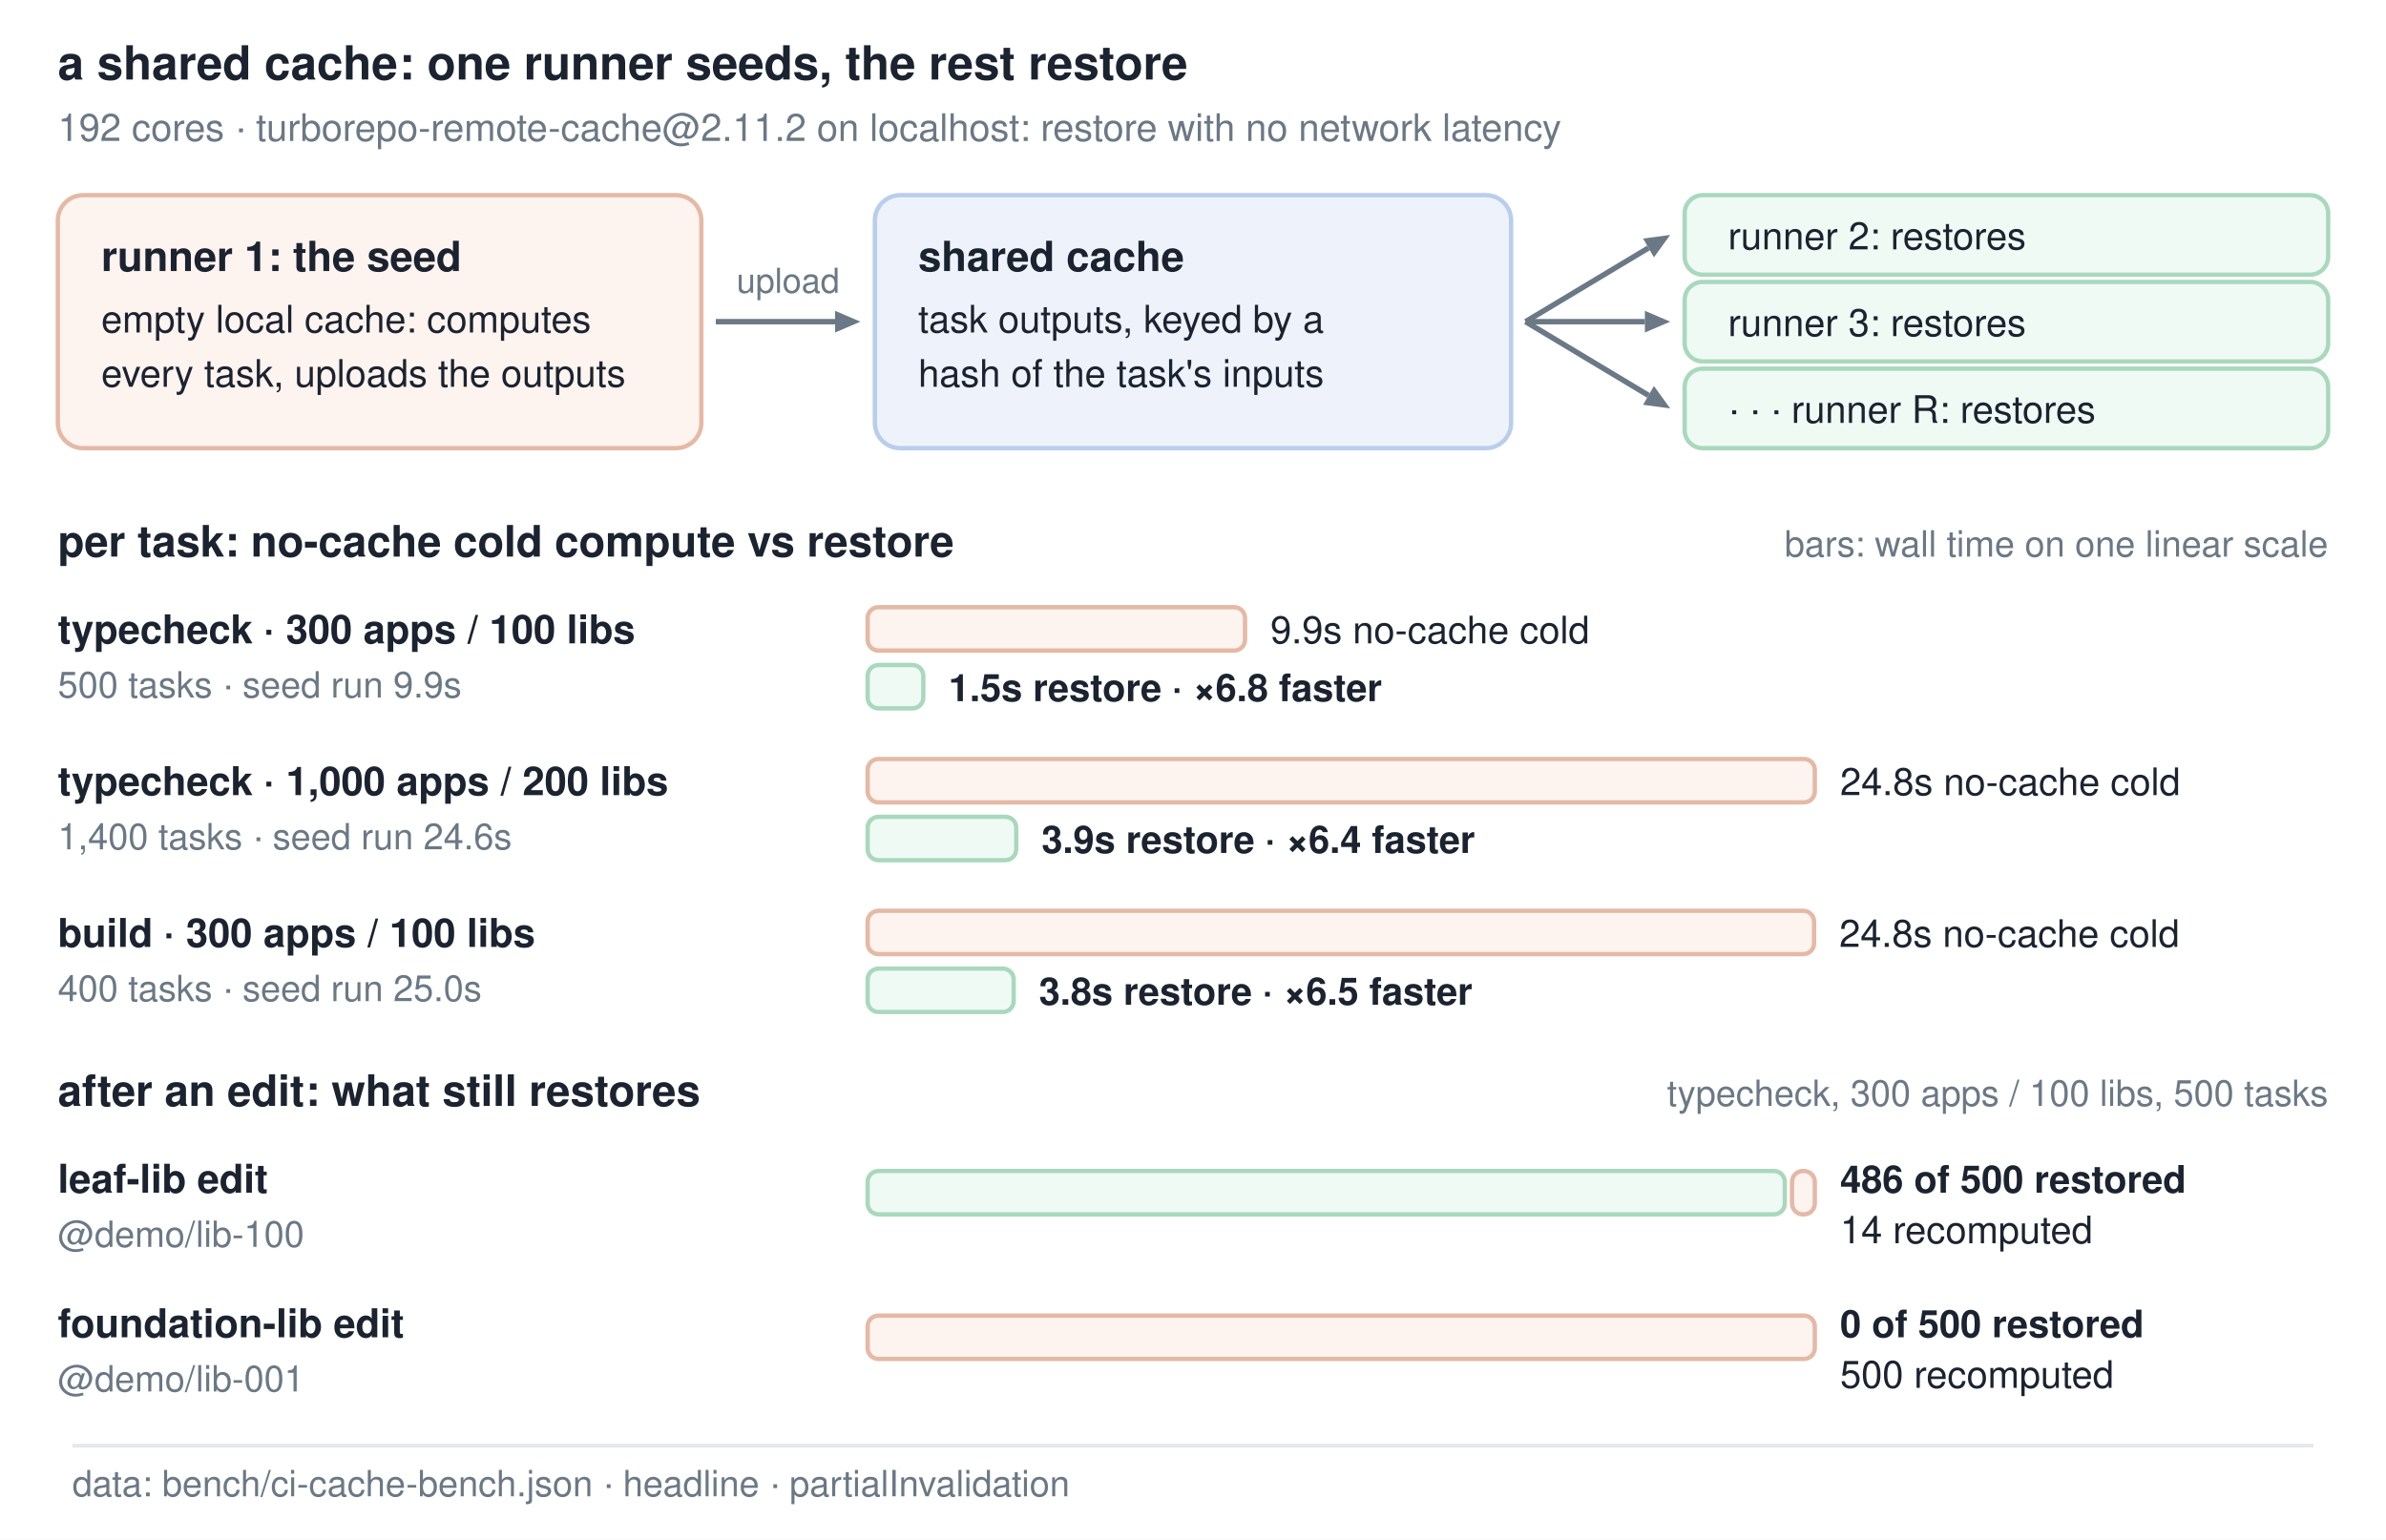
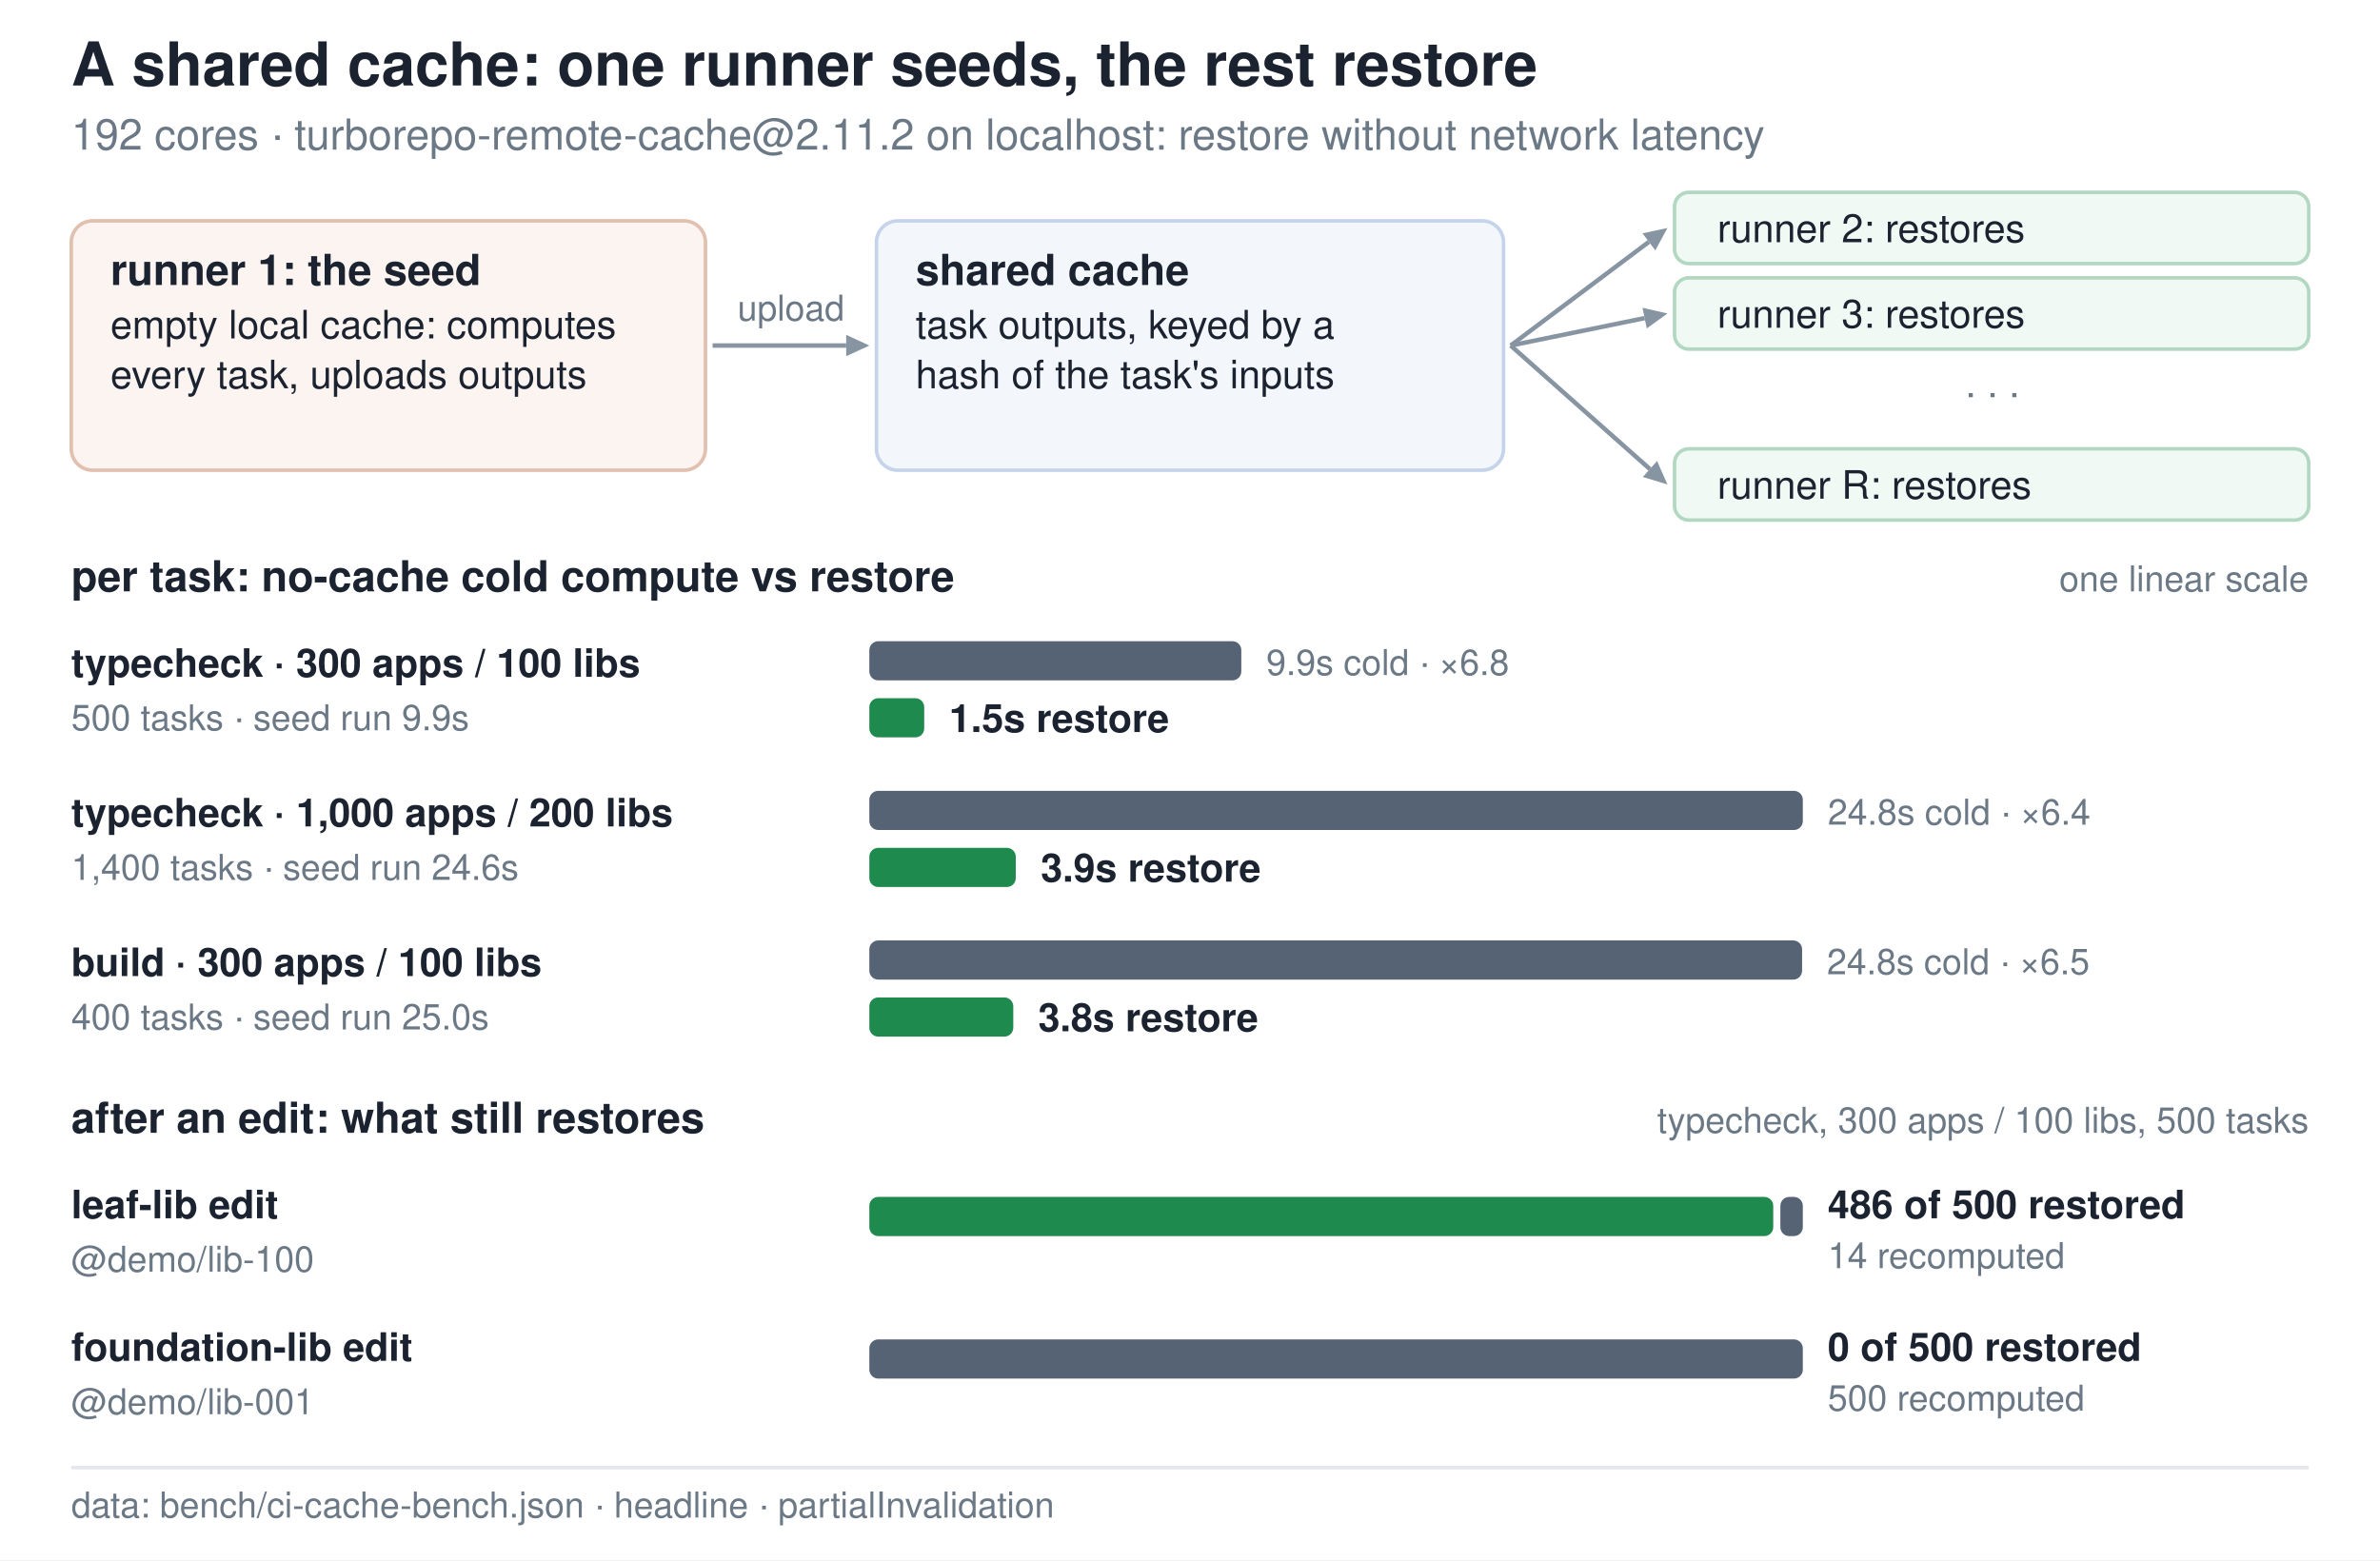
- <svg xmlns="http://www.w3.org/2000/svg" width="660" height="426" viewBox="0 0 660 426" role="img" aria-label="A shared Turborepo cache: the first runner computes every task and uploads the outputs, and every later runner with the same task inputs restores them instead of recomputing (typecheck at 300 apps: 1.5s restore versus 9.9s no-cache cold). After a leaf-lib edit 486 of 500 tasks still restore; after a foundation-lib edit 0 do." font-family="system-ui,-apple-system,Segoe UI,Helvetica,Arial,sans-serif" style="font-variant-numeric:tabular-nums">
+ <svg xmlns="http://www.w3.org/2000/svg" width="668" height="438" viewBox="0 0 668 438" role="img" aria-label="A shared Turborepo cache: the first runner computes every task and uploads the outputs, and every later runner with the same task inputs restores them instead of recomputing (typecheck at 300 apps: 1.5s restore versus 9.9s no-cache cold). After a leaf-lib edit 486 of 500 tasks still restore; after a foundation-lib edit 0 do." font-family="system-ui,-apple-system,Segoe UI,Helvetica,Arial,sans-serif" style="font-variant-numeric:tabular-nums">
  <style>@media (prefers-color-scheme: dark){
rect[fill="#ffffff"]{fill:#0d1117}
text[fill="#1c2330"]{fill:#e2e7ec}
text[fill="#6b7885"]{fill:#9aa6b1}
text[fill="#1a73e8"]{fill:#6ba3f5}
line[stroke="#e4e8ec"]{stroke:#2b333c}
rect[stroke="#e4e8ec"]{stroke:#39424c}
rect[fill="#e4e8ec"]{fill:#2b333c}
line[stroke="#6b7885"],path[stroke="#6b7885"],polyline[stroke="#6b7885"]{stroke:#8b98a4}
path[fill="#6b7885"]{fill:#8b98a4}
- rect[fill="#eef3fb"]{fill:#1f2f45}rect[stroke="#b9cdec"]{stroke:#3d5a85}
- rect[fill="#f0faf5"]{fill:#173029}rect[stroke="#a9d8bd"]{stroke:#2e6b52}
- rect[fill="#fdf3ef"]{fill:#331f18}rect[stroke="#e4b9a6"]{stroke:#7a4630}
- rect[fill="#fbf6e9"]{fill:#c9a13b;fill-opacity:.14}rect[stroke="#eee3bb"]{stroke:#7a6224}
- rect[fill="#e4b9a6"]{fill:#7a4630}
+ line[stroke="#8794a1"],path[stroke="#8794a1"],polyline[stroke="#8794a1"]{stroke:#6f7c88}
+ path[fill="#8794a1"]{fill:#6f7c88}
+ circle[stroke="#8794a1"]{stroke:#6f7c88}rect[stroke="#8794a1"]{stroke:#6f7c88}circle[fill="#8794a1"]{fill:#6f7c88}
+ rect[fill="#f3f6fb"]{fill:#172435}rect[stroke="#c5d4ea"]{stroke:#34507a}rect[fill="#c5d4ea"]{fill:#34507a}
+ rect[fill="#f1f9f4"]{fill:#13281f}rect[stroke="#b2d8c1"]{stroke:#2c6049}rect[fill="#b2d8c1"]{fill:#2c6049}
+ rect[fill="#fcf4f0"]{fill:#2b1b15}rect[stroke="#e2c0b0"]{stroke:#6c4232}rect[fill="#e2c0b0"]{fill:#6c4232}
+ rect[fill="#fbf7ea"]{fill:#2a2414}rect[stroke="#e6d8a8"]{stroke:#6e5a24}rect[fill="#e6d8a8"]{fill:#6e5a24}
+ rect[fill="#eff1f4"]{fill:#1a2029}rect[stroke="#b8c0ca"]{stroke:#465260}rect[fill="#b8c0ca"]{fill:#465260}
+ rect[fill="#e8f4f6"]{fill:#0f2529}rect[stroke="#a6d0d9"]{stroke:#2a6470}rect[fill="#a6d0d9"]{fill:#2a6470}
+ rect[fill="#3f4b5b"]{fill:#c3cfdc}
+ circle[fill="#ffffff"]{fill:#0d1117}
text[fill="#146b3a"]{fill:#5cc48c}
text[fill="#46505b"]{fill:#aab4be}
text[fill="#8f2a23"]{fill:#f0847b}
polyline[stroke="#3a4656"]{stroke:#a7b6c8}circle[fill="#3a4656"],rect[fill="#3a4656"]{fill:#a7b6c8}
text[fill="#3a4656"]{fill:#a7b6c8}
}</style>
-   <rect width="660" height="426" fill="#ffffff" />
-   <text x="16" y="22" font-size="13" fill="#1c2330" font-weight="600">a shared cache: one runner seeds, the rest restore</text>
-   <text x="16" y="39" font-size="10.5" fill="#6b7885">192 cores · turborepo-remote-cache@2.11.2 on localhost: restore with no network latency</text>
-   <rect x="16" y="54" width="178" height="70" rx="7" fill="#fdf3ef" stroke="#e4b9a6" stroke-width="1.2" />
-   <text x="28" y="75" font-size="11.5" fill="#1c2330" font-weight="600">runner 1: the seed</text>
-   <text x="28" y="92" font-size="10.5" fill="#1c2330">empty local cache: computes</text>
-   <text x="28" y="107" font-size="10.5" fill="#1c2330">every task, uploads the outputs</text>
-   <rect x="242" y="54" width="176" height="70" rx="7" fill="#eef3fb" stroke="#b9cdec" stroke-width="1.2" />
-   <text x="254" y="75" font-size="11.5" fill="#1c2330" font-weight="600">shared cache</text>
-   <text x="254" y="92" font-size="10.5" fill="#1c2330">task outputs, keyed by a</text>
-   <text x="254" y="107" font-size="10.5" fill="#1c2330">hash of the task's inputs</text>
-   <line x1="198" y1="89" x2="231" y2="89" stroke="#6b7885" stroke-width="1.5" />
-   <path d="M238 89L231 92L231 86z" fill="#6b7885" />
-   <text x="218" y="81" font-size="9.5" fill="#6b7885" text-anchor="middle">upload</text>
-   <rect x="466" y="54" width="178" height="22" rx="5" fill="#f0faf5" stroke="#a9d8bd" stroke-width="1.2" />
-   <text x="478" y="69" font-size="10.5" fill="#1c2330">runner 2: restores</text>
-   <line x1="422" y1="89" x2="456" y2="68.6" stroke="#6b7885" stroke-width="1.5" />
-   <path d="M462 65L457.5 71.2L454.5 66z" fill="#6b7885" />
-   <rect x="466" y="78" width="178" height="22" rx="5" fill="#f0faf5" stroke="#a9d8bd" stroke-width="1.2" />
-   <text x="478" y="93" font-size="10.5" fill="#1c2330">runner 3: restores</text>
-   <line x1="422" y1="89" x2="455" y2="89" stroke="#6b7885" stroke-width="1.5" />
-   <path d="M462 89L455 92L455 86z" fill="#6b7885" />
-   <rect x="466" y="102" width="178" height="22" rx="5" fill="#f0faf5" stroke="#a9d8bd" stroke-width="1.2" />
-   <text x="478" y="117" font-size="10.5" fill="#1c2330">· · · runner R: restores</text>
-   <line x1="422" y1="89" x2="456" y2="109.4" stroke="#6b7885" stroke-width="1.5" />
-   <path d="M462 113L454.5 112L457.5 106.8z" fill="#6b7885" />
-   <text x="16" y="154" font-size="12" fill="#1c2330" font-weight="600">per task: no-cache cold compute vs restore</text>
-   <text x="644" y="154" font-size="10" fill="#6b7885" text-anchor="end">bars: wall time on one linear scale</text>
-   <text x="16" y="178" font-size="11" fill="#1c2330" font-weight="600">typecheck · 300 apps / 100 libs</text>
-   <text x="16" y="193" font-size="10" fill="#6b7885">500 tasks · seed run 9.9s</text>
-   <rect x="240" y="168" width="104.4" height="12" rx="3" fill="#fdf3ef" stroke="#e4b9a6" stroke-width="1.2" />
-   <text x="351.407" y="178" font-size="10.5" fill="#1c2330">9.9s no-cache cold</text>
-   <rect x="240" y="184" width="15.4" height="12" rx="3" fill="#f0faf5" stroke="#a9d8bd" stroke-width="1.2" />
-   <text x="262.38" y="194" font-size="10.5" fill="#1c2330" font-weight="600">1.5s restore · ×6.8 faster</text>
-   <text x="16" y="220" font-size="11" fill="#1c2330" font-weight="600">typecheck · 1,000 apps / 200 libs</text>
-   <text x="16" y="235" font-size="10" fill="#6b7885">1,400 tasks · seed run 24.6s</text>
-   <rect x="240" y="210" width="262" height="12" rx="3" fill="#fdf3ef" stroke="#e4b9a6" stroke-width="1.2" />
-   <text x="509" y="220" font-size="10.5" fill="#1c2330">24.8s no-cache cold</text>
-   <rect x="240" y="226" width="41.1" height="12" rx="3" fill="#f0faf5" stroke="#a9d8bd" stroke-width="1.2" />
-   <text x="288.112" y="236" font-size="10.5" fill="#1c2330" font-weight="600">3.9s restore · ×6.4 faster</text>
-   <text x="16" y="262" font-size="11" fill="#1c2330" font-weight="600">build · 300 apps / 100 libs</text>
-   <text x="16" y="277" font-size="10" fill="#6b7885">400 tasks · seed run 25.0s</text>
-   <rect x="240" y="252" width="261.8" height="12" rx="3" fill="#fdf3ef" stroke="#e4b9a6" stroke-width="1.2" />
-   <text x="508.768" y="262" font-size="10.5" fill="#1c2330">24.8s no-cache cold</text>
-   <rect x="240" y="268" width="40.4" height="12" rx="3" fill="#f0faf5" stroke="#a9d8bd" stroke-width="1.2" />
-   <text x="287.404" y="278" font-size="10.5" fill="#1c2330" font-weight="600">3.8s restore · ×6.5 faster</text>
-   <text x="16" y="306" font-size="12" fill="#1c2330" font-weight="600">after an edit: what still restores</text>
-   <text x="644" y="306" font-size="10" fill="#6b7885" text-anchor="end">typecheck, 300 apps / 100 libs, 500 tasks</text>
-   <text x="16" y="330" font-size="11" fill="#1c2330" font-weight="600">leaf-lib edit</text>
-   <text x="16" y="345" font-size="10" fill="#6b7885">@demo/lib-100</text>
-   <rect x="240" y="324" width="253.7" height="12" rx="3" fill="#f0faf5" stroke="#a9d8bd" stroke-width="1.2" />
-   <rect x="495.7" y="324" width="6.3" height="12" rx="3" fill="#fdf3ef" stroke="#e4b9a6" stroke-width="1.2" />
-   <text x="509" y="330" font-size="10.5" fill="#1c2330" font-weight="600">486 of 500 restored</text>
-   <text x="509" y="344" font-size="10.5" fill="#1c2330">14 recomputed</text>
-   <text x="16" y="370" font-size="11" fill="#1c2330" font-weight="600">foundation-lib edit</text>
-   <text x="16" y="385" font-size="10" fill="#6b7885">@demo/lib-001</text>
-   <rect x="240" y="364" width="262" height="12" rx="3" fill="#fdf3ef" stroke="#e4b9a6" stroke-width="1.2" />
-   <text x="509" y="370" font-size="10.5" fill="#1c2330" font-weight="600">0 of 500 restored</text>
-   <text x="509" y="384" font-size="10.5" fill="#1c2330">500 recomputed</text>
-   <line x1="20" y1="400" x2="640" y2="400" stroke="#e4e8ec" />
-   <text x="20" y="414" font-size="10" fill="#6b7885">data: bench/ci-cache-bench.json · headline · partialInvalidation</text>
+   <rect width="668" height="438" fill="#ffffff" />
+   <g transform="translate(4 0)">
+     <text x="16" y="24" font-size="17" fill="#1c2330" font-weight="650">A shared cache: one runner seeds, the rest restore</text>
+     <text x="16" y="42" font-size="12" fill="#6b7885">192 cores · turborepo-remote-cache@2.11.2 on localhost: restore without network latency</text>
+     <rect x="16" y="62" width="178" height="70" rx="6" fill="#fcf4f0" stroke="#e2c0b0" stroke-width="1" />
+     <text x="27" y="80" font-size="12" fill="#1c2330" font-weight="600">runner 1: the seed</text>
+     <text x="27" y="95" font-size="11" fill="#1c2330">empty local cache: computes</text>
+     <text x="27" y="109" font-size="11" fill="#1c2330">every task, uploads outputs</text>
+     <rect x="242" y="62" width="176" height="70" rx="6" fill="#f3f6fb" stroke="#c5d4ea" stroke-width="1" />
+     <text x="253" y="80" font-size="12" fill="#1c2330" font-weight="600">shared cache</text>
+     <text x="253" y="95" font-size="11" fill="#1c2330">task outputs, keyed by a</text>
+     <text x="253" y="109" font-size="11" fill="#1c2330">hash of the task's inputs</text>
+     <line x1="196" y1="97" x2="233.5" y2="97" stroke="#8794a1" stroke-width="1.25" />
+     <path d="M240 97L233.5 100L233.5 94z" fill="#8794a1" />
+     <text x="218" y="90" font-size="10" fill="#6b7885" text-anchor="middle">upload</text>
+     <rect x="466" y="54" width="178" height="20" rx="4" fill="#f1f9f4" stroke="#b2d8c1" stroke-width="1" />
+     <text x="478" y="68" font-size="11" fill="#1c2330">runner 2: restores</text>
+     <line x1="420" y1="97" x2="458.8" y2="67.9" stroke="#8794a1" stroke-width="1.25" />
+     <path d="M464 64L460.6 70.3L457 65.5z" fill="#8794a1" />
+     <rect x="466" y="78" width="178" height="20" rx="4" fill="#f1f9f4" stroke="#b2d8c1" stroke-width="1" />
+     <text x="478" y="92" font-size="11" fill="#1c2330">runner 3: restores</text>
+     <line x1="420" y1="97" x2="457.6" y2="89.3" stroke="#8794a1" stroke-width="1.25" />
+     <path d="M464 88L458.2 92.2L457 86.4z" fill="#8794a1" />
+     <text x="555" y="114" font-size="11" fill="#6b7885" text-anchor="middle">· · ·</text>
+     <rect x="466" y="126" width="178" height="20" rx="4" fill="#f1f9f4" stroke="#b2d8c1" stroke-width="1" />
+     <text x="478" y="140" font-size="11" fill="#1c2330">runner R: restores</text>
+     <line x1="420" y1="97" x2="459.1" y2="131.7" stroke="#8794a1" stroke-width="1.25" />
+     <path d="M464 136L457.1 133.9L461.1 129.4z" fill="#8794a1" />
+     <text x="16" y="166" font-size="12" fill="#1c2330" font-weight="600">per task: no-cache cold compute vs restore</text>
+     <text x="644" y="166" font-size="10" fill="#6b7885" text-anchor="end">one linear scale</text>
+     <text x="16" y="190" font-size="11" fill="#1c2330" font-weight="600">typecheck · 300 apps / 100 libs</text>
+     <text x="16" y="205" font-size="10" fill="#6b7885">500 tasks · seed run 9.9s</text>
+     <rect x="240" y="180" width="104.4" height="11" rx="2.5" fill="#556375" />
+     <text x="351.407" y="189.5" font-size="10" fill="#6b7885">9.9s cold · ×6.8</text>
+     <rect x="240" y="196" width="15.4" height="11" rx="2.5" fill="rgb(31,138,77)" />
+     <text x="262.38" y="205.5" font-size="11" fill="#1c2330" font-weight="600">1.5s restore</text>
+     <text x="16" y="232" font-size="11" fill="#1c2330" font-weight="600">typecheck · 1,000 apps / 200 libs</text>
+     <text x="16" y="247" font-size="10" fill="#6b7885">1,400 tasks · seed run 24.6s</text>
+     <rect x="240" y="222" width="262" height="11" rx="2.5" fill="#556375" />
+     <text x="509" y="231.5" font-size="10" fill="#6b7885">24.8s cold · ×6.4</text>
+     <rect x="240" y="238" width="41.1" height="11" rx="2.5" fill="rgb(31,138,77)" />
+     <text x="288.112" y="247.5" font-size="11" fill="#1c2330" font-weight="600">3.9s restore</text>
+     <text x="16" y="274" font-size="11" fill="#1c2330" font-weight="600">build · 300 apps / 100 libs</text>
+     <text x="16" y="289" font-size="10" fill="#6b7885">400 tasks · seed run 25.0s</text>
+     <rect x="240" y="264" width="261.8" height="11" rx="2.5" fill="#556375" />
+     <text x="508.768" y="273.5" font-size="10" fill="#6b7885">24.8s cold · ×6.5</text>
+     <rect x="240" y="280" width="40.4" height="11" rx="2.5" fill="rgb(31,138,77)" />
+     <text x="287.404" y="289.5" font-size="11" fill="#1c2330" font-weight="600">3.8s restore</text>
+     <text x="16" y="318" font-size="12" fill="#1c2330" font-weight="600">after an edit: what still restores</text>
+     <text x="644" y="318" font-size="10" fill="#6b7885" text-anchor="end">typecheck, 300 apps / 100 libs, 500 tasks</text>
+     <text x="16" y="342" font-size="11" fill="#1c2330" font-weight="600">leaf-lib edit</text>
+     <text x="16" y="357" font-size="10" fill="#6b7885">@demo/lib-100</text>
+     <rect x="240" y="336" width="253.7" height="11" rx="2.5" fill="rgb(31,138,77)" />
+     <rect x="495.7" y="336" width="6.3" height="11" rx="2.5" fill="#556375" />
+     <text x="509" y="342" font-size="11" fill="#1c2330" font-weight="600">486 of 500 restored</text>
+     <text x="509" y="356" font-size="10" fill="#6b7885">14 recomputed</text>
+     <text x="16" y="382" font-size="11" fill="#1c2330" font-weight="600">foundation-lib edit</text>
+     <text x="16" y="397" font-size="10" fill="#6b7885">@demo/lib-001</text>
+     <rect x="240" y="376" width="262" height="11" rx="2.5" fill="#556375" />
+     <text x="509" y="382" font-size="11" fill="#1c2330" font-weight="600">0 of 500 restored</text>
+     <text x="509" y="396" font-size="10" fill="#6b7885">500 recomputed</text>
+     <line x1="16" y1="412" x2="644" y2="412" stroke="#e4e8ec" />
+     <text x="16" y="426" font-size="10" fill="#6b7885">data: bench/ci-cache-bench.json · headline · partialInvalidation</text>
+   </g>
</svg>
